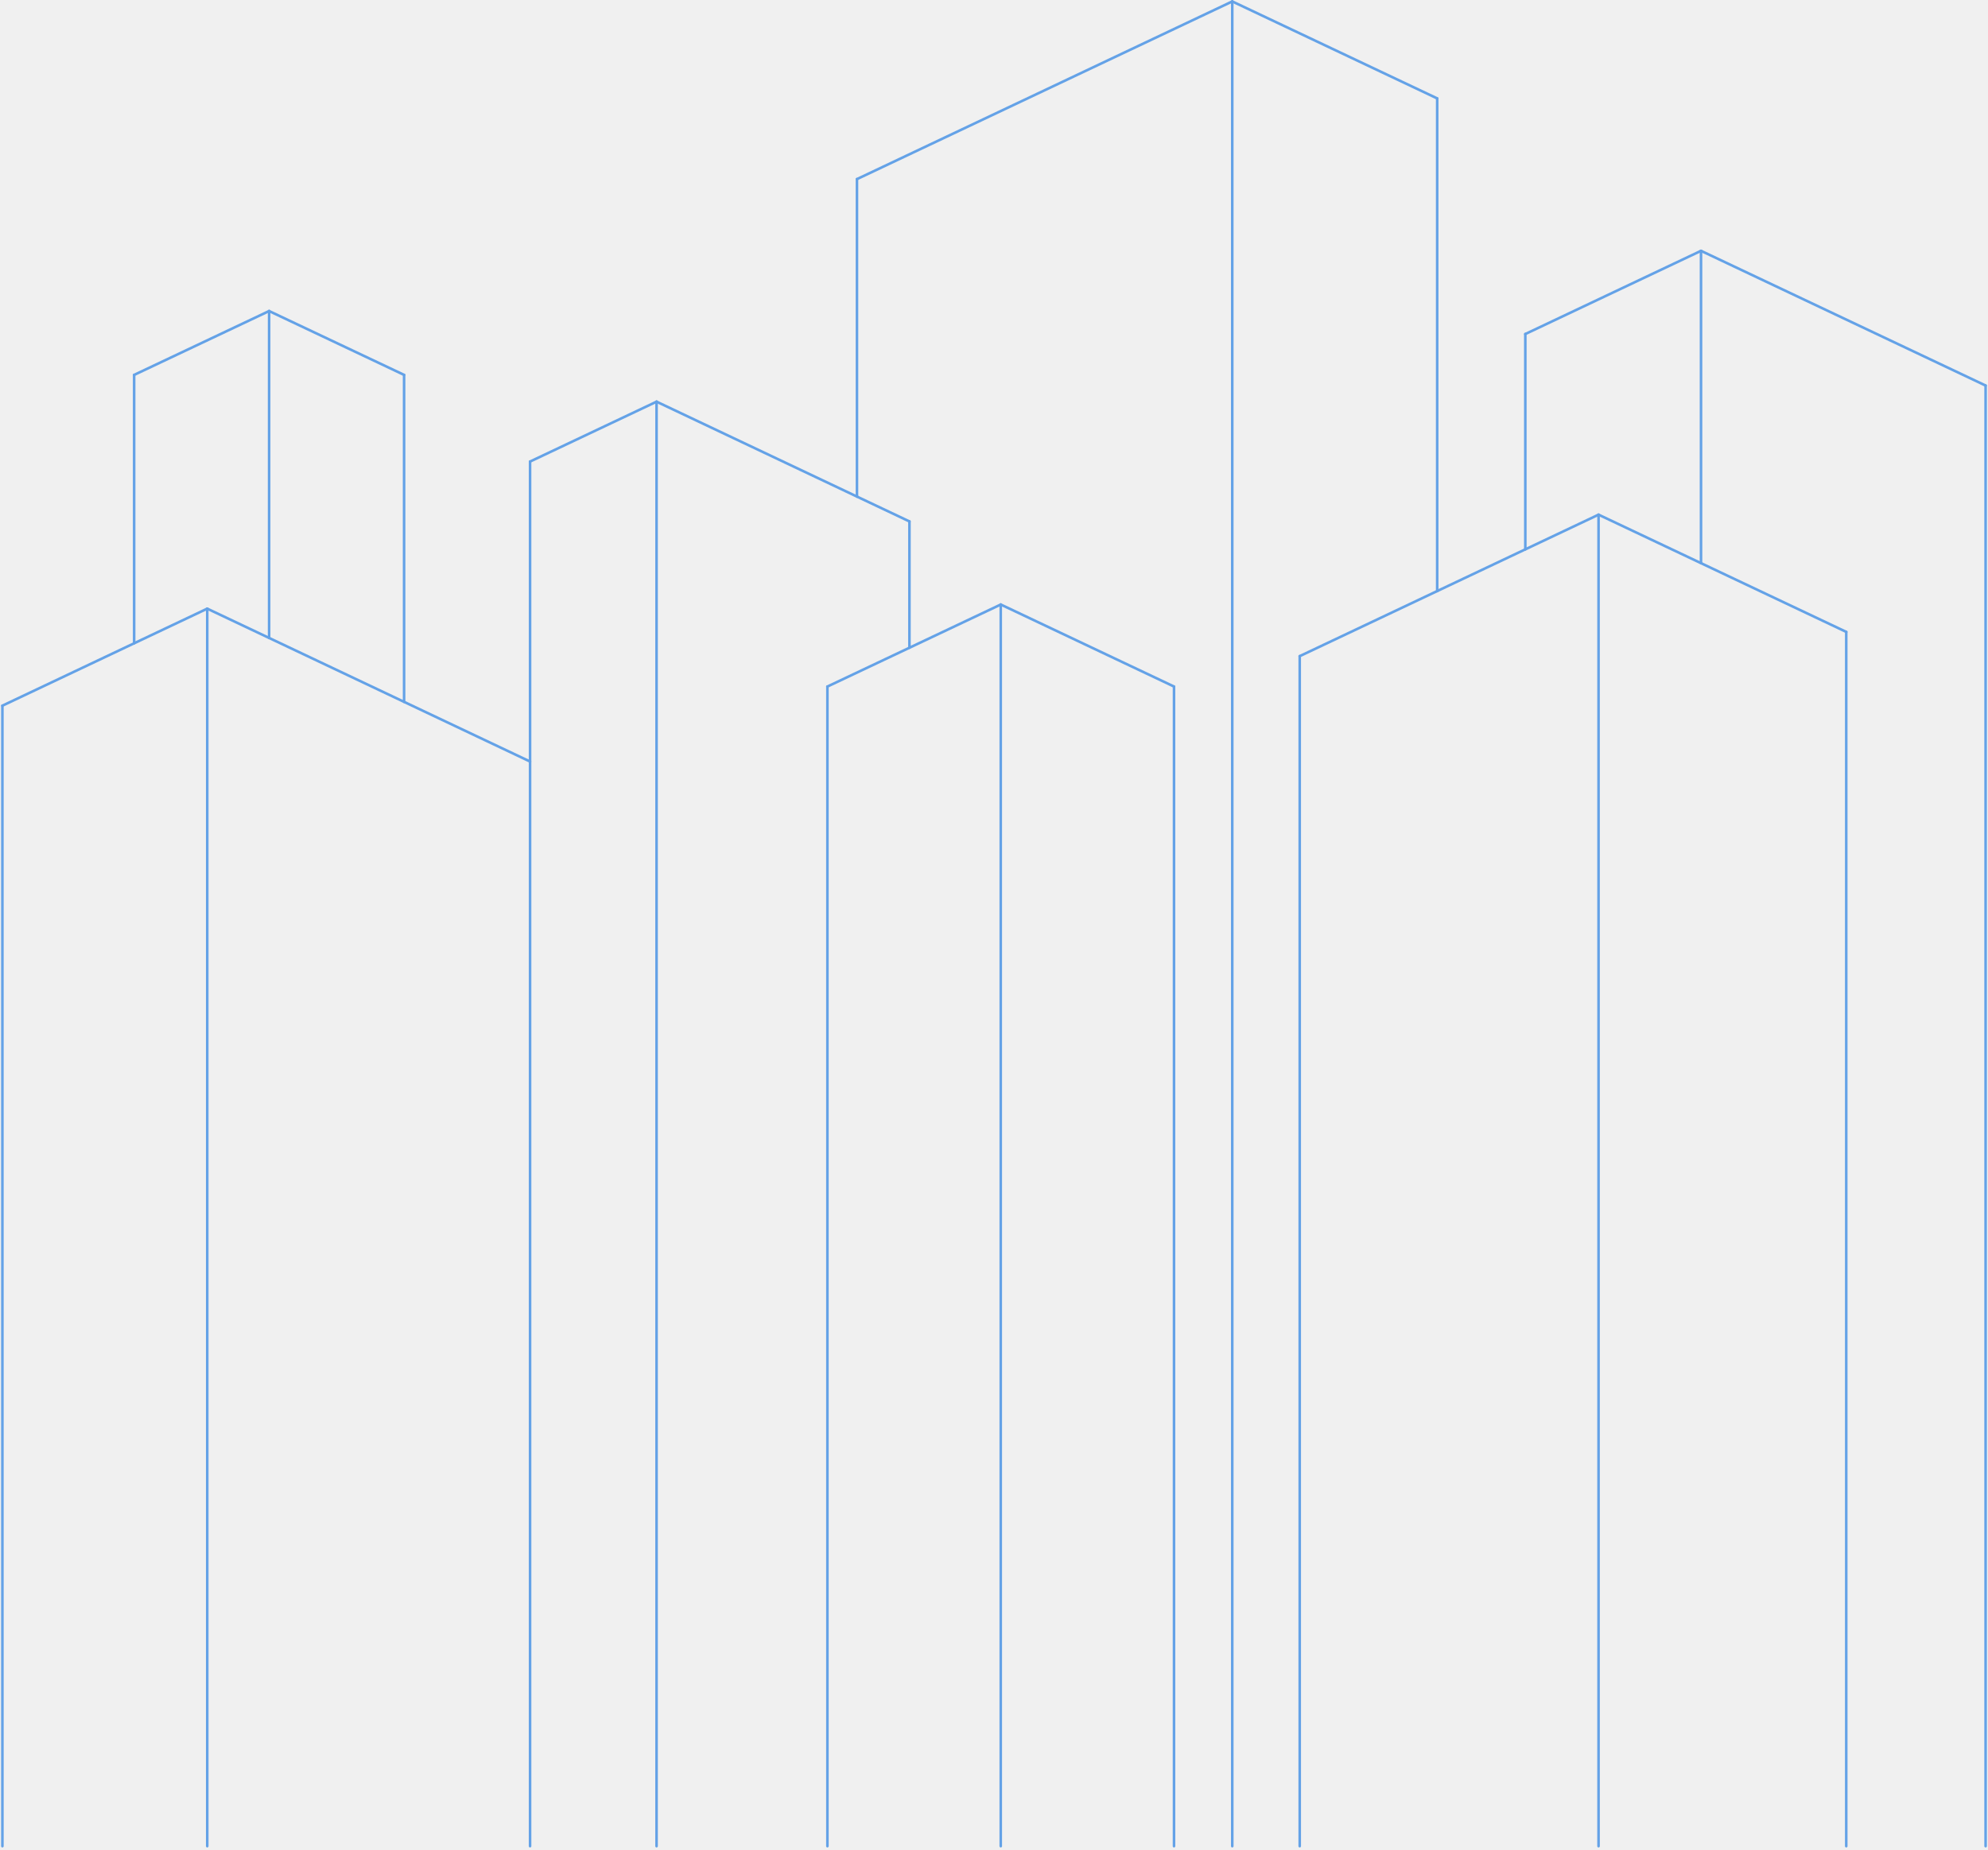
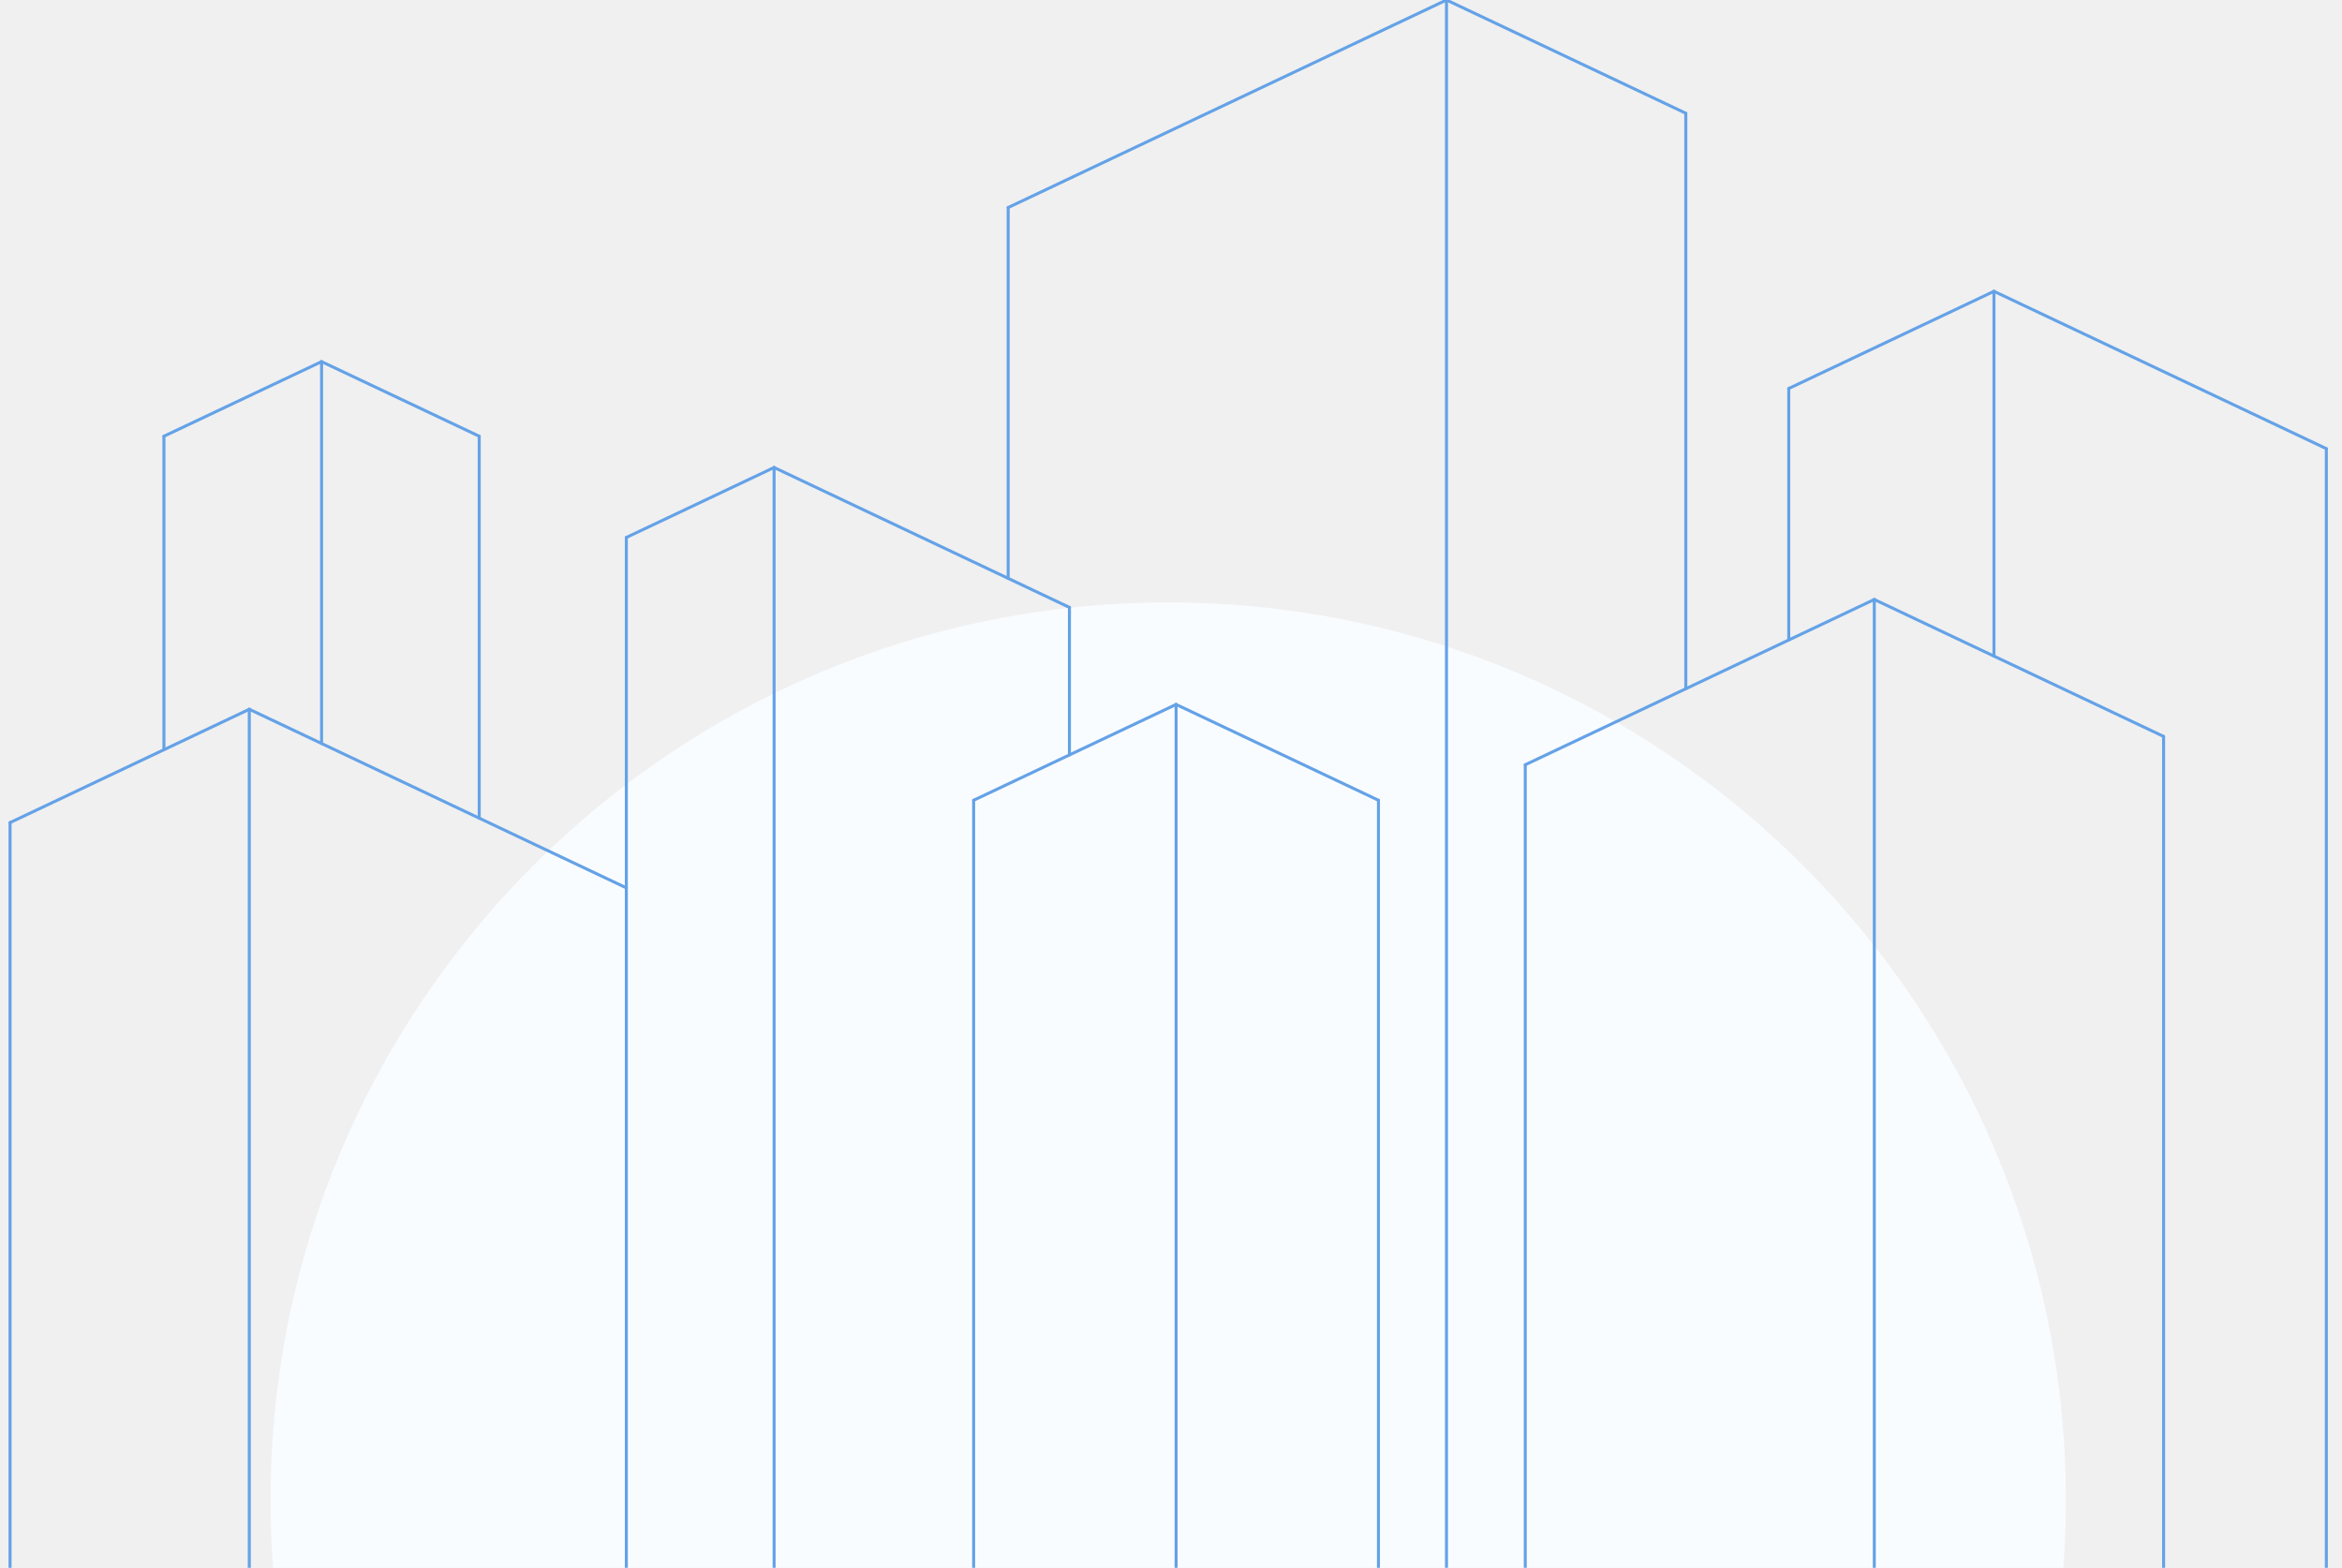
- <svg xmlns="http://www.w3.org/2000/svg" width="231" height="215" viewBox="0 0 231 215" fill="none">
-   <path d="M116.285 70.26L136.418 79.794" stroke="#64A2E7" stroke-width="0.3" stroke-miterlimit="10" stroke-linecap="round" />
-   <path d="M197.652 29.153V65.451" stroke="#64A2E7" stroke-width="0.3" stroke-miterlimit="10" stroke-linecap="round" />
-   <path d="M177.238 38.822L197.652 29.153" stroke="#64A2E7" stroke-width="0.3" stroke-miterlimit="10" stroke-linecap="round" />
-   <path d="M197.652 29.153L230.721 44.809" stroke="#64A2E7" stroke-width="0.3" stroke-miterlimit="10" stroke-linecap="round" />
-   <path d="M177.238 38.821V63.85" stroke="#64A2E7" stroke-width="0.3" stroke-miterlimit="10" stroke-linecap="round" />
-   <path d="M143.186 0.167L166.996 11.436" stroke="#64A2E7" stroke-width="0.3" stroke-miterlimit="10" stroke-linecap="round" />
-   <path d="M99.578 20.817L143.186 0.167" stroke="#64A2E7" stroke-width="0.3" stroke-miterlimit="10" stroke-linecap="round" />
-   <path d="M143.186 0.167V214.569" stroke="#64A2E7" stroke-width="0.3" stroke-miterlimit="10" stroke-linecap="round" />
-   <path d="M166.996 11.436V68.698" stroke="#64A2E7" stroke-width="0.3" stroke-miterlimit="10" stroke-linecap="round" />
-   <path d="M24.081 70.74L0.279 82.016" stroke="#64A2E7" stroke-width="0.3" stroke-miterlimit="10" stroke-linecap="round" />
-   <path d="M61.591 88.508L24.081 70.74" stroke="#64A2E7" stroke-width="0.3" stroke-miterlimit="10" stroke-linecap="round" />
-   <path d="M24.081 70.74V214.569" stroke="#64A2E7" stroke-width="0.3" stroke-miterlimit="10" stroke-linecap="round" />
-   <path d="M0.279 82.016V214.569" stroke="#64A2E7" stroke-width="0.3" stroke-miterlimit="10" stroke-linecap="round" />
-   <path d="M185.747 59.817L214.53 73.442" stroke="#64A2E7" stroke-width="0.3" stroke-miterlimit="10" stroke-linecap="round" />
-   <path d="M151.023 76.26L185.747 59.817" stroke="#64A2E7" stroke-width="0.3" stroke-miterlimit="10" stroke-linecap="round" />
-   <path d="M185.747 59.817V214.569" stroke="#64A2E7" stroke-width="0.3" stroke-miterlimit="10" stroke-linecap="round" />
-   <path d="M151.023 76.259V214.569" stroke="#64A2E7" stroke-width="0.3" stroke-miterlimit="10" stroke-linecap="round" />
-   <path d="M214.529 73.442V214.569" stroke="#64A2E7" stroke-width="0.3" stroke-miterlimit="10" stroke-linecap="round" />
-   <path d="M230.721 44.808V214.569" stroke="#64A2E7" stroke-width="0.3" stroke-miterlimit="10" stroke-linecap="round" />
-   <path d="M105.675 60.604L76.291 46.684" stroke="#64A2E7" stroke-width="0.3" stroke-miterlimit="10" stroke-linecap="round" />
-   <path d="M76.291 46.684L61.592 53.644" stroke="#64A2E7" stroke-width="0.3" stroke-miterlimit="10" stroke-linecap="round" />
-   <path d="M76.291 46.684V214.569" stroke="#64A2E7" stroke-width="0.3" stroke-miterlimit="10" stroke-linecap="round" />
-   <path d="M61.592 53.644V214.569" stroke="#64A2E7" stroke-width="0.3" stroke-miterlimit="10" stroke-linecap="round" />
-   <path d="M15.587 43.572L31.27 36.151" stroke="#64A2E7" stroke-width="0.3" stroke-miterlimit="10" stroke-linecap="round" />
-   <path d="M31.27 36.151L46.954 43.572" stroke="#64A2E7" stroke-width="0.3" stroke-miterlimit="10" stroke-linecap="round" />
-   <path d="M15.587 43.572V74.767" stroke="#64A2E7" stroke-width="0.3" stroke-miterlimit="10" stroke-linecap="round" />
-   <path d="M46.954 43.572V81.574" stroke="#64A2E7" stroke-width="0.3" stroke-miterlimit="10" stroke-linecap="round" />
-   <path d="M99.578 20.816V57.717" stroke="#64A2E7" stroke-width="0.3" stroke-miterlimit="10" stroke-linecap="round" />
-   <path d="M31.27 36.151V74.146" stroke="#64A2E7" stroke-width="0.3" stroke-miterlimit="10" stroke-linecap="round" />
-   <path d="M105.675 60.605V75.28" stroke="#64A2E7" stroke-width="0.3" stroke-miterlimit="10" stroke-linecap="round" />
-   <path d="M96.143 79.794L116.284 70.26" stroke="#64A2E7" stroke-width="0.3" stroke-miterlimit="10" stroke-linecap="round" />
-   <path d="M96.143 79.794V214.569" stroke="#64A2E7" stroke-width="0.3" stroke-miterlimit="10" stroke-linecap="round" />
-   <path d="M136.417 79.794V214.569" stroke="#64A2E7" stroke-width="0.3" stroke-miterlimit="10" stroke-linecap="round" />
-   <path d="M116.285 70.26V214.569" stroke="#64A2E7" stroke-width="0.3" stroke-miterlimit="10" stroke-linecap="round" />
+ <svg xmlns="http://www.w3.org/2000/svg" width="233" height="156" viewBox="0 0 233 156" fill="none">
+   <g clip-path="url(#clip0_974_3289)">
+     <path d="M205.521 149.247C205.521 198.567 165.54 238.548 116.221 238.548C66.902 238.548 26.921 198.567 26.921 149.247C26.921 99.928 66.902 59.947 116.221 59.947C165.54 59.947 205.521 99.928 205.521 149.247Z" fill="#F9FCFF" />
+     <path d="M117.006 70.093L137.139 79.627" stroke="#64A2E7" stroke-width="0.3" stroke-miterlimit="10" stroke-linecap="round" />
+     <path d="M198.374 28.986V65.285" stroke="#64A2E7" stroke-width="0.3" stroke-miterlimit="10" stroke-linecap="round" />
+     <path d="M177.96 38.655L198.374 28.986" stroke="#64A2E7" stroke-width="0.3" stroke-miterlimit="10" stroke-linecap="round" />
+     <path d="M198.374 28.986L231.443 44.642" stroke="#64A2E7" stroke-width="0.3" stroke-miterlimit="10" stroke-linecap="round" />
+     <path d="M177.96 38.654V63.683" stroke="#64A2E7" stroke-width="0.3" stroke-miterlimit="10" stroke-linecap="round" />
+     <path d="M143.907 0L167.717 11.269" stroke="#64A2E7" stroke-width="0.3" stroke-miterlimit="10" stroke-linecap="round" />
+     <path d="M100.3 20.649L143.907 0" stroke="#64A2E7" stroke-width="0.3" stroke-miterlimit="10" stroke-linecap="round" />
+     <path d="M143.907 0V214.402" stroke="#64A2E7" stroke-width="0.3" stroke-miterlimit="10" stroke-linecap="round" />
+     <path d="M167.717 11.269V68.531" stroke="#64A2E7" stroke-width="0.3" stroke-miterlimit="10" stroke-linecap="round" />
+     <path d="M24.802 70.573L1 81.849" stroke="#64A2E7" stroke-width="0.3" stroke-miterlimit="10" stroke-linecap="round" />
+     <path d="M62.312 88.341L24.802 70.573" stroke="#64A2E7" stroke-width="0.3" stroke-miterlimit="10" stroke-linecap="round" />
+     <path d="M24.802 70.573V214.402" stroke="#64A2E7" stroke-width="0.3" stroke-miterlimit="10" stroke-linecap="round" />
+     <path d="M1 81.849V214.402" stroke="#64A2E7" stroke-width="0.3" stroke-miterlimit="10" stroke-linecap="round" />
+     <path d="M186.469 59.65L215.252 73.275" stroke="#64A2E7" stroke-width="0.3" stroke-miterlimit="10" stroke-linecap="round" />
+     <path d="M151.745 76.093L186.469 59.65" stroke="#64A2E7" stroke-width="0.3" stroke-miterlimit="10" stroke-linecap="round" />
+     <path d="M186.469 59.65V214.402" stroke="#64A2E7" stroke-width="0.3" stroke-miterlimit="10" stroke-linecap="round" />
+     <path d="M151.745 76.092V214.402" stroke="#64A2E7" stroke-width="0.3" stroke-miterlimit="10" stroke-linecap="round" />
+     <path d="M215.251 73.275V214.402" stroke="#64A2E7" stroke-width="0.3" stroke-miterlimit="10" stroke-linecap="round" />
+     <path d="M231.442 44.641V214.402" stroke="#64A2E7" stroke-width="0.3" stroke-miterlimit="10" stroke-linecap="round" />
+     <path d="M106.397 60.437L77.013 46.517" stroke="#64A2E7" stroke-width="0.3" stroke-miterlimit="10" stroke-linecap="round" />
+     <path d="M77.013 46.517L62.313 53.477" stroke="#64A2E7" stroke-width="0.3" stroke-miterlimit="10" stroke-linecap="round" />
+     <path d="M77.013 46.517V214.402" stroke="#64A2E7" stroke-width="0.3" stroke-miterlimit="10" stroke-linecap="round" />
+     <path d="M62.313 53.477V214.402" stroke="#64A2E7" stroke-width="0.3" stroke-miterlimit="10" stroke-linecap="round" />
+     <path d="M16.309 43.405L31.992 35.984" stroke="#64A2E7" stroke-width="0.3" stroke-miterlimit="10" stroke-linecap="round" />
+     <path d="M31.992 35.984L47.676 43.405" stroke="#64A2E7" stroke-width="0.3" stroke-miterlimit="10" stroke-linecap="round" />
+     <path d="M16.309 43.405V74.6" stroke="#64A2E7" stroke-width="0.3" stroke-miterlimit="10" stroke-linecap="round" />
+     <path d="M47.676 43.405V81.407" stroke="#64A2E7" stroke-width="0.3" stroke-miterlimit="10" stroke-linecap="round" />
+     <path d="M100.3 20.649V57.55" stroke="#64A2E7" stroke-width="0.3" stroke-miterlimit="10" stroke-linecap="round" />
+     <path d="M31.992 35.984V73.979" stroke="#64A2E7" stroke-width="0.3" stroke-miterlimit="10" stroke-linecap="round" />
+     <path d="M106.396 60.438V75.113" stroke="#64A2E7" stroke-width="0.3" stroke-miterlimit="10" stroke-linecap="round" />
+     <path d="M96.865 79.627L117.006 70.093" stroke="#64A2E7" stroke-width="0.3" stroke-miterlimit="10" stroke-linecap="round" />
+     <path d="M96.865 79.627V214.402" stroke="#64A2E7" stroke-width="0.3" stroke-miterlimit="10" stroke-linecap="round" />
+     <path d="M137.139 79.627V214.402" stroke="#64A2E7" stroke-width="0.3" stroke-miterlimit="10" stroke-linecap="round" />
+     <path d="M117.006 70.093V214.402" stroke="#64A2E7" stroke-width="0.3" stroke-miterlimit="10" stroke-linecap="round" />
+   </g>
+   <defs>
+     <clipPath id="clip0_974_3289">
+       <rect width="233" height="156" fill="white" />
+     </clipPath>
+   </defs>
</svg>
